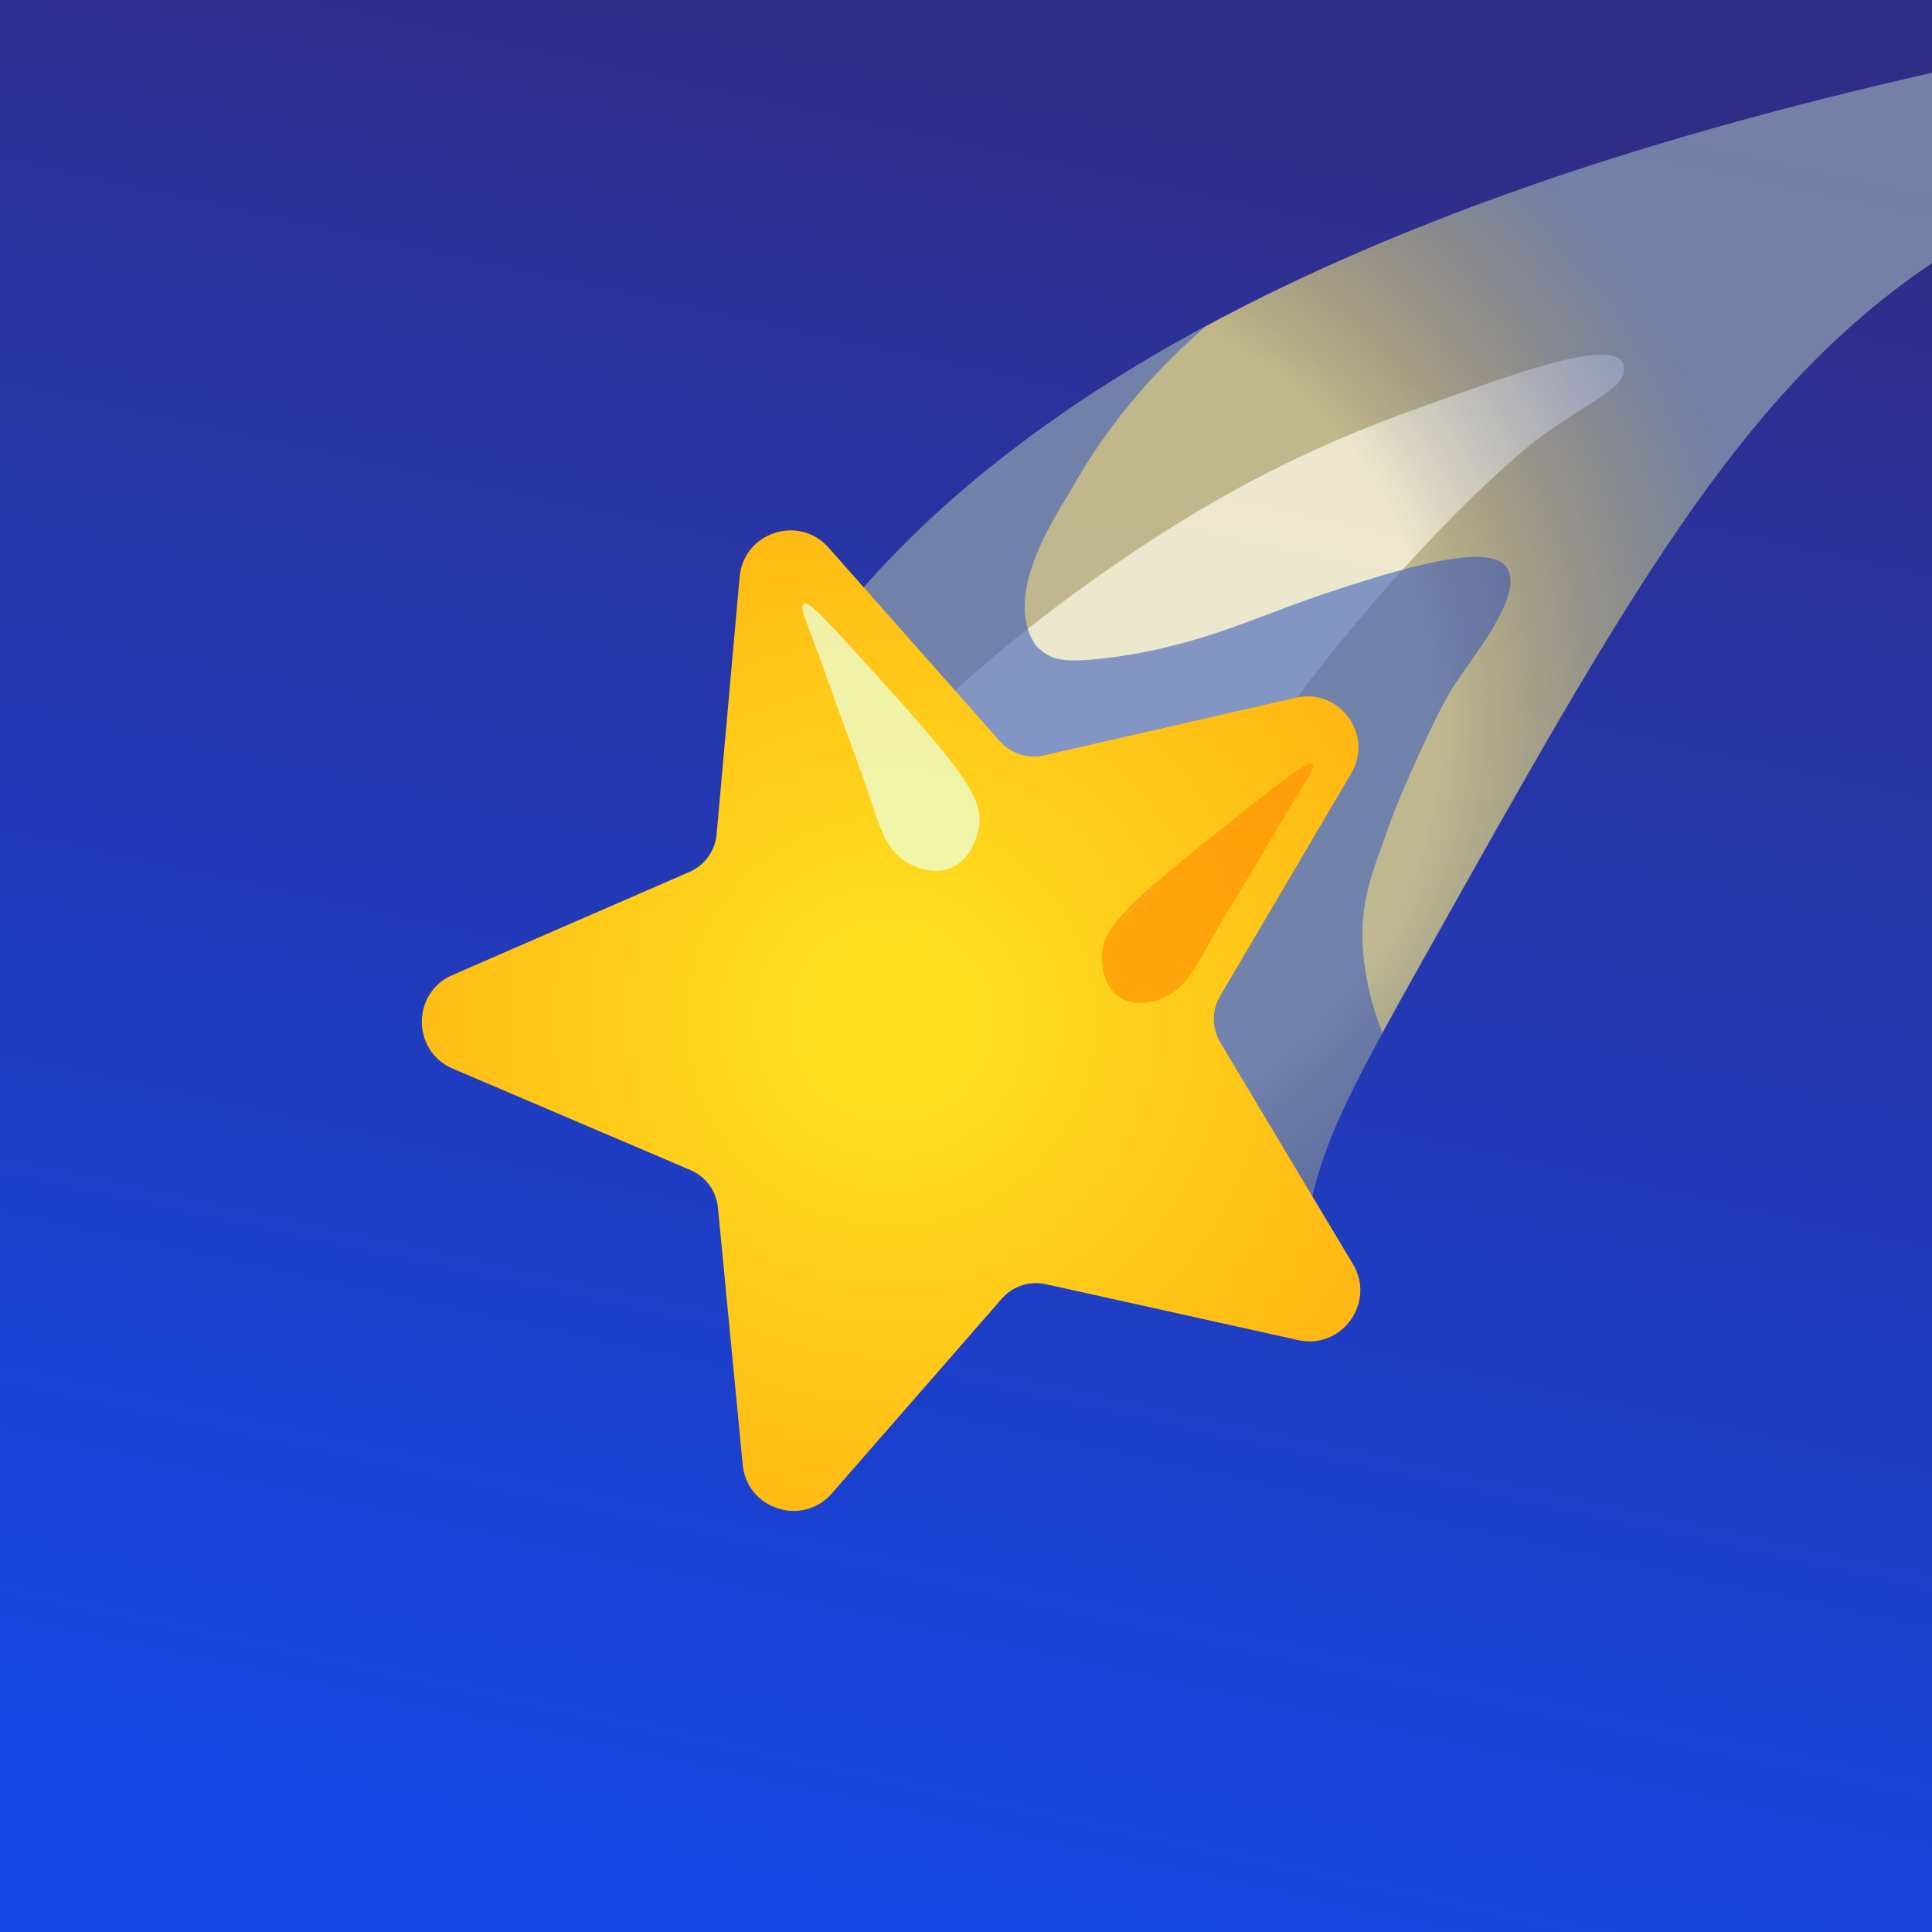
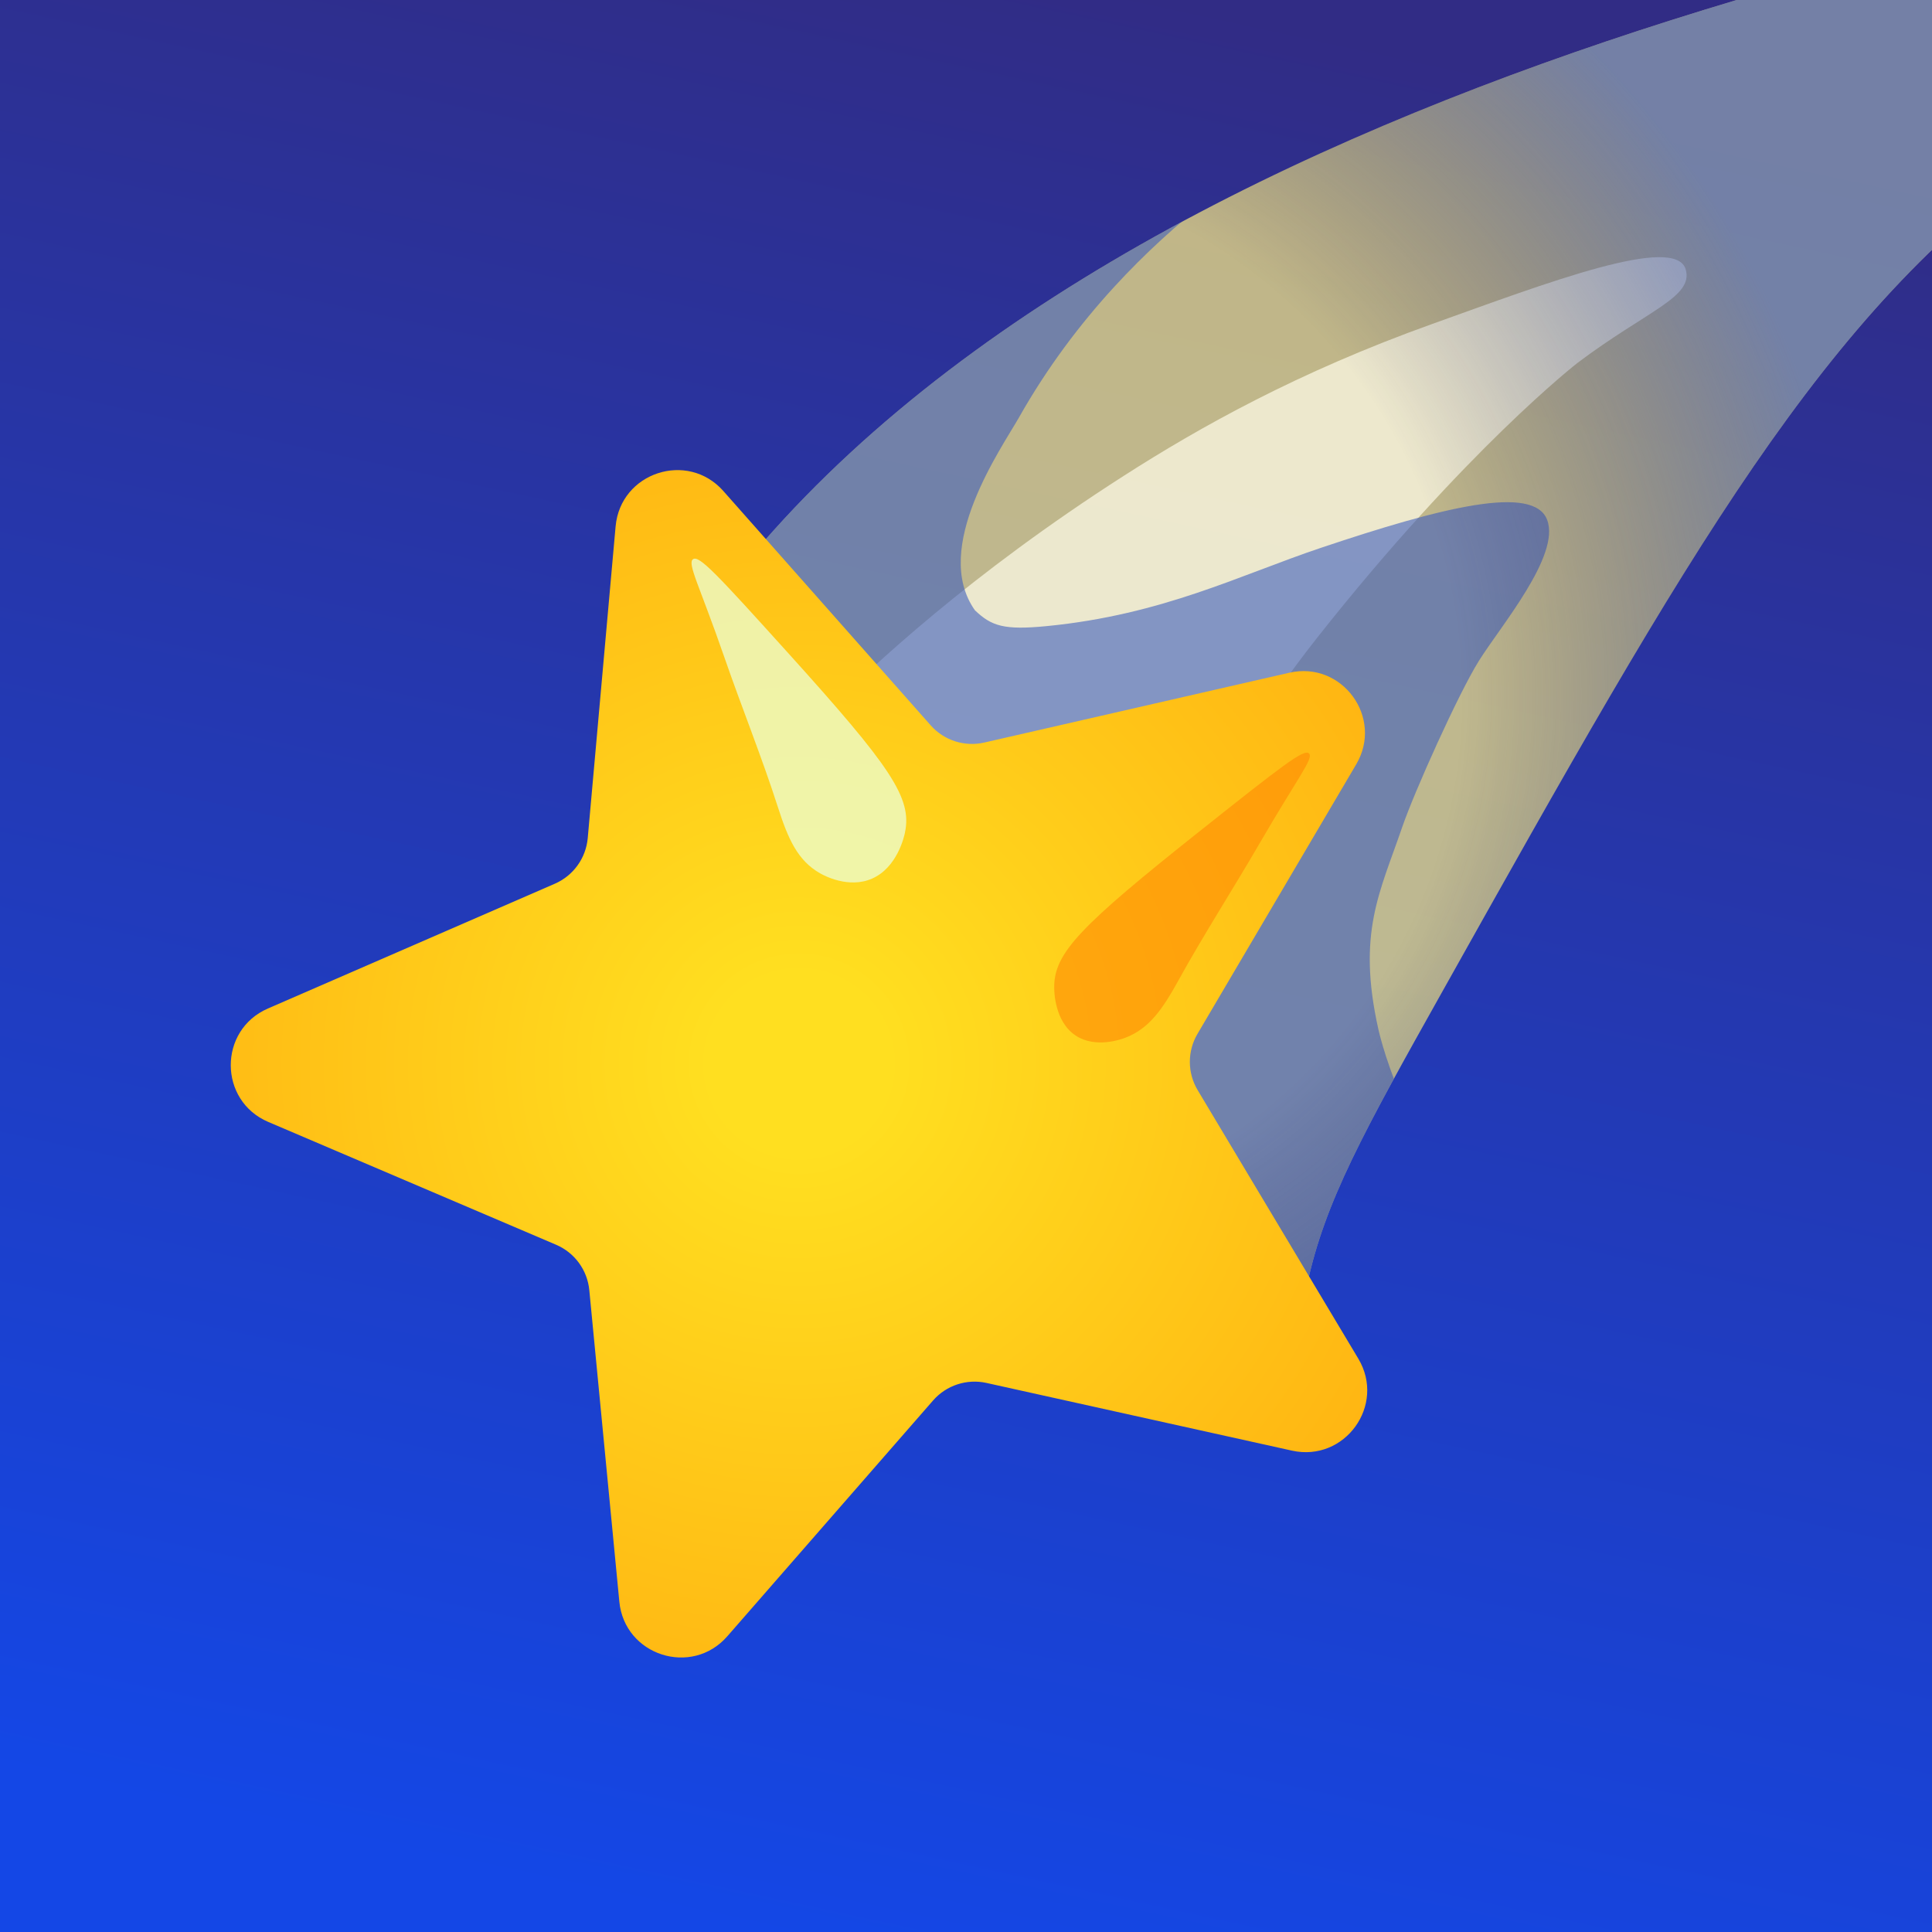
<svg xmlns="http://www.w3.org/2000/svg" width="1080" height="1080" viewBox="0 0 1080 1080" fill="none">
-   <g clip-path="url(#clip0_1_2)">
-     <rect width="1080" height="1080" fill="url(#paint0_linear_1_2)" />
-     <path d="M454.62 363.63C445.27 376.56 387.72 457.57 412.91 493.23C432.27 520.64 482.36 495.58 559.86 530.27C605.83 550.85 634.17 580.34 640.25 586.66C698.08 646.71 702.47 719.84 717.8 717.67C725.94 716.52 727.79 695.45 732.56 672.98C740.79 634.14 758.95 601.73 795.26 536.92C909.73 332.63 970.92 223.72 1073.33 151.6C1115.32 122.03 1147.77 110.25 1476.53 61.23C1531.22 53.08 1740.35 18.57 1988.97 -31.13C2049.6 -43.25 2080.32 -49.88 2079.84 -54.96C2078.41 -70.26 1795.85 -62.52 1518.24 -31.13C1457.81 -24.29 1385.41 -16.11 1290.32 0.15C1068.14 38.14 633.04 116.96 454.62 363.63Z" fill="#FFF085" fill-opacity="0.7" />
-     <path d="M511.43 407.39C475.75 442.76 420.05 504.82 429.96 518.33C433.25 522.82 441.77 519.23 487.48 509.26C550.3 495.56 558.84 496.83 565.85 500.68C586.59 512.07 589.64 543.62 592.66 579.63C597.99 643.16 584.25 685.69 588.19 686.89C596.25 689.33 633.35 505.63 737.16 374.06C805.8 287.06 857.5 247 857.5 247C889.52 222.86 910.919 216.76 907.5 204C903.015 187.26 843.12 210.16 790.5 229C728.34 251.25 682.9 276.8 648.06 299.12C576.9 344.7 531.7 387.3 511.44 407.38L511.43 407.39Z" fill="#FEFCE8" fill-opacity="0.71" />
-     <mask id="mask0_1_2" style="mask-type:luminance" maskUnits="userSpaceOnUse" x="406" y="-63" width="1674" height="781">
-       <path d="M454.62 363.63C445.27 376.56 387.72 457.57 412.91 493.23C432.27 520.64 482.36 495.58 559.86 530.27C605.83 550.85 634.17 580.34 640.25 586.66C698.08 646.71 702.47 719.84 717.8 717.67C725.94 716.52 727.79 695.45 732.56 672.98C740.79 634.14 758.95 601.73 795.26 536.92C909.73 332.63 970.92 223.72 1073.33 151.6C1115.32 122.03 1147.77 110.25 1476.53 61.23C1531.22 53.08 1740.35 18.57 1988.97 -31.13C2049.6 -43.25 2080.32 -49.88 2079.84 -54.96C2078.41 -70.26 1795.85 -62.52 1518.24 -31.13C1457.81 -24.29 1385.41 -16.11 1290.32 0.15C1068.14 38.14 633.04 116.96 454.62 363.63Z" fill="white" />
+   <g clip-path="url(#clip0_4_2)">
+     <rect width="1080" height="1080" fill="url(#paint0_linear_4_2)" />
+     <path d="M393.968 344.098C382.645 359.755 312.954 457.855 343.459 501.038C366.903 534.231 427.56 503.884 521.409 545.892C577.077 570.814 611.396 606.525 618.759 614.179C688.789 686.897 694.105 775.455 712.669 772.827C722.526 771.434 724.766 745.919 730.543 718.709C740.509 671.675 762.5 632.428 806.47 553.945C945.089 306.558 1019.19 174.672 1143.2 87.337C1194.05 51.529 1233.35 37.264 1631.46 -22.098C1697.69 -31.967 1950.94 -73.757 2252.01 -133.942C2325.43 -148.619 2362.63 -156.647 2362.05 -162.799C2360.32 -181.327 2018.15 -171.954 1681.97 -133.942C1608.79 -125.659 1521.12 -115.753 1405.97 -96.063C1136.92 -50.059 610.028 45.389 393.968 344.098Z" fill="#FFF085" fill-opacity="0.7" />
+     <path d="M462.763 397.089C419.556 439.921 352.105 515.073 364.106 531.433C368.09 536.871 378.407 532.523 433.76 520.45C509.833 503.86 520.174 505.398 528.663 510.06C553.779 523.853 557.472 562.059 561.129 605.665C567.584 682.598 550.945 734.1 555.716 735.553C565.477 738.508 610.403 516.054 736.113 356.728C819.234 251.374 881.84 202.863 881.84 202.863C920.615 173.63 946.529 166.243 942.389 150.792C936.957 130.52 864.427 158.251 800.706 181.066C725.433 208.009 670.406 238.95 628.216 265.978C542.044 321.174 487.309 372.761 462.775 397.077L462.763 397.089Z" fill="#FEFCE8" fill-opacity="0.71" />
+     <mask id="mask0_4_2" style="mask-type:luminance" maskUnits="userSpaceOnUse" x="335" y="-172" width="2028" height="945">
+       <path d="M393.968 344.098C382.645 359.755 312.954 457.855 343.459 501.038C366.903 534.231 427.56 503.884 521.409 545.892C577.077 570.814 611.396 606.525 618.759 614.179C688.789 686.897 694.105 775.455 712.669 772.827C722.526 771.434 724.766 745.919 730.543 718.709C740.509 671.675 762.5 632.428 806.47 553.945C945.089 306.558 1019.19 174.672 1143.2 87.337C1194.05 51.529 1233.35 37.264 1631.46 -22.098C1697.69 -31.967 1950.94 -73.757 2252.01 -133.942C2325.43 -148.619 2362.63 -156.647 2362.05 -162.799C2360.32 -181.327 2018.15 -171.954 1681.97 -133.942C1608.79 -125.659 1521.12 -115.753 1405.97 -96.063C1136.92 -50.059 610.028 45.389 393.968 344.098Z" fill="white" />
    </mask>
-     <g mask="url(#mask0_1_2)">
-       <path d="M733.95 138.08C735.84 141.58 652.2 179.24 599.69 272.15C591.78 286.14 559 332.48 579.33 361.2C587 368.5 592.73 370.435 612.5 368.5C665.94 363.27 701.64 344.95 738.72 332.48C795.21 313.49 837.34 303 843.5 319.5C849.66 336 822 368.5 812 384.5C802.536 399.642 782.144 445 776.5 461.5C766.238 491.5 755.67 510.12 765.53 554.44C766.51 558.84 781.01 620.41 825.86 647.54C912.96 700.24 1057.83 588.8 1062.72 596.89C1069.53 608.18 834.19 902.46 574.11 828.53C404.87 780.42 269.18 588.84 301.25 426.92C347.39 194.05 729.41 129.72 733.93 138.08H733.95Z" fill="#3F5DBC" fill-opacity="0.6" />
+     <g mask="url(#mask0_4_2)">
+       <path d="M732.226 70.965C734.515 75.203 633.23 120.808 569.642 233.319C560.063 250.26 520.368 306.376 544.987 341.155C554.275 349.995 561.214 352.338 585.155 349.995C649.868 343.662 693.1 321.477 738.002 306.376C806.409 283.38 857.428 270.677 864.887 290.658C872.346 310.639 838.851 349.995 826.742 369.37C815.281 387.707 790.587 442.634 783.752 462.614C771.326 498.943 758.528 521.491 770.468 575.161C771.655 580.49 789.214 655.048 843.525 687.902C949 751.72 1124.43 616.77 1130.35 626.567C1138.6 640.238 853.613 996.6 538.666 907.074C333.722 848.815 169.407 616.818 208.242 420.739C264.116 138.743 726.728 60.841 732.202 70.965H732.226Z" fill="#3F5DBC" fill-opacity="0.6" />
    </g>
-     <path d="M454.62 363.63C445.27 376.56 387.72 457.57 412.91 493.23C432.27 520.64 482.36 495.58 559.86 530.27C605.83 550.85 634.17 580.34 640.25 586.66C698.08 646.71 702.47 719.84 717.8 717.67C725.94 716.52 727.79 695.45 732.56 672.98C740.79 634.14 758.95 601.73 795.26 536.92C909.73 332.63 970.92 223.72 1073.33 151.6C1115.32 122.03 1147.77 110.25 1476.53 61.23C1531.22 53.08 1740.35 18.57 1988.97 -31.13C2049.6 -43.25 2080.32 -49.88 2079.84 -54.96C2078.41 -70.26 1795.85 -62.52 1518.24 -31.13C1457.81 -24.29 1385.41 -16.11 1290.32 0.15C1068.14 38.14 633.04 116.96 454.62 363.63Z" fill="url(#paint1_radial_1_2)" />
-     <path d="M463.2 306.15L558.92 414.32C565.09 421.29 574.57 424.33 583.64 422.26L724.44 390.03C748.82 384.45 768.05 410.73 755.36 432.28L682.06 556.75C677.34 564.77 677.37 574.73 682.15 582.71L756.31 706.66C769.15 728.12 750.1 754.53 725.68 749.12L584.66 717.87C575.57 715.86 566.11 718.97 560 725.98L465.03 834.82C448.59 853.66 417.58 843.71 415.18 818.81L401.32 675.03C400.43 665.77 394.55 657.73 385.99 654.08L253.13 597.39C230.13 587.58 230.01 555.01 252.95 545.03L385.41 487.42C393.94 483.71 399.77 475.63 400.6 466.36L413.46 322.49C415.69 297.58 446.62 287.41 463.2 306.14V306.15Z" fill="url(#paint2_radial_1_2)" />
-     <path d="M547.06 463.74C546.66 465.68 543.46 479.98 531.83 485.07C520.97 489.83 509.57 483.59 507.83 482.6C497.43 476.7 493.03 466.54 488.46 452.31C480.94 428.88 471.68 406.05 463.63 382.79C452.3 350.05 446.36 339.48 449.23 337.6C452.08 335.74 460.32 344.61 493.42 381.28C540.6 433.54 550.35 447.84 547.05 463.72L547.06 463.74Z" fill="#ECFCCA" fill-opacity="0.8" />
-     <path d="M615.93 534.94C615.91 536.86 615.99 551.03 625.87 557.53C635.09 563.6 647.07 559.18 648.91 558.47C659.88 554.24 666.08 545.09 673.28 532.05C685.13 510.58 698.49 489.92 710.8 468.7C728.13 438.82 735.87 429.47 733.55 427.28C731.25 425.1 721.7 432.49 683.13 463.14C628.15 506.83 616.07 519.22 615.93 534.93V534.94Z" fill="#FF8904" fill-opacity="0.6" />
+     <path d="M393.968 344.098C382.645 359.755 312.954 457.855 343.459 501.038C366.903 534.231 427.56 503.884 521.409 545.892C577.077 570.814 611.396 606.525 618.759 614.179C688.789 686.897 694.105 775.455 712.669 772.827C722.526 771.434 724.766 745.919 730.543 718.709C740.509 671.675 762.5 632.428 806.47 553.945C945.089 306.558 1019.19 174.672 1143.2 87.337C1194.05 51.529 1233.35 37.264 1631.46 -22.098C1697.69 -31.967 1950.94 -73.757 2252.01 -133.942C2325.43 -148.619 2362.63 -156.647 2362.05 -162.799C2360.32 -181.327 2018.15 -171.954 1681.97 -133.942C1608.79 -125.659 1521.12 -115.753 1405.97 -96.063C1136.92 -50.059 610.028 45.389 393.968 344.098Z" fill="url(#paint1_radial_4_2)" />
+     <path d="M404.358 274.491L520.271 405.481C527.743 413.922 539.223 417.603 550.206 415.096L720.71 376.067C750.233 369.31 773.52 401.134 758.153 427.23L669.389 577.959C663.673 587.671 663.71 599.732 669.498 609.395L759.303 759.494C774.852 785.481 751.783 817.463 722.211 810.911L551.441 773.069C540.434 770.635 528.978 774.401 521.579 782.89L406.574 914.691C386.666 937.505 349.114 925.456 346.207 895.303L329.424 721.191C328.346 709.978 321.225 700.242 310.86 695.822L149.971 627.172C122.119 615.293 121.974 575.852 149.753 563.766L310.157 494.003C320.487 489.51 327.547 479.725 328.552 468.5L344.125 294.279C346.825 264.113 384.28 251.798 404.358 274.479V274.491Z" fill="url(#paint2_radial_4_2)" />
+     <path d="M505.909 465.327C505.425 467.676 501.55 484.993 487.466 491.157C474.315 496.921 460.51 489.365 458.403 488.166C445.809 481.021 440.481 468.718 434.947 451.486C425.841 423.113 414.627 395.467 404.879 367.3C391.159 327.653 383.965 314.853 387.441 312.576C390.892 310.324 400.871 321.065 440.953 365.471C498.087 428.756 509.893 446.073 505.897 465.303L505.909 465.327Z" fill="#ECFCCA" fill-opacity="0.8" />
+     <path d="M589.308 551.548C589.284 553.873 589.381 571.032 601.345 578.903C612.511 586.254 627.018 580.901 629.246 580.041C642.53 574.919 650.038 563.839 658.757 548.048C673.107 522.048 689.286 497.03 704.192 471.333C725.178 435.15 734.551 423.827 731.742 421.175C728.957 418.535 717.392 427.484 670.685 464.6C604.106 517.507 589.478 532.511 589.308 551.535V551.548Z" fill="#FF8904" fill-opacity="0.6" />
  </g>
  <defs>
-     <linearGradient id="paint0_linear_1_2" x1="423.033" y1="1080" x2="656.967" y2="-6.65296e-06" gradientUnits="userSpaceOnUse">
+     <linearGradient id="paint0_linear_4_2" x1="423.033" y1="1080" x2="656.967" y2="-6.65296e-06" gradientUnits="userSpaceOnUse">
      <stop stop-color="#1447E6" />
      <stop offset="1" stop-color="#312C85" />
    </linearGradient>
-     <radialGradient id="paint1_radial_1_2" cx="0" cy="0" r="1" gradientUnits="userSpaceOnUse" gradientTransform="translate(558.5 400.5) rotate(-25.996) scale(427.781 427.781)">
+     <radialGradient id="paint1_radial_4_2" cx="0" cy="0" r="1" gradientUnits="userSpaceOnUse" gradientTransform="translate(519.763 388.746) rotate(-25.996) scale(518.027 518.027)">
      <stop stop-color="#0B0A1F" stop-opacity="0" />
      <stop offset="0.573" stop-color="#1E1B52" stop-opacity="0" />
      <stop offset="1" stop-color="#3F5DBC" stop-opacity="0.6" />
    </radialGradient>
-     <radialGradient id="paint2_radial_1_2" cx="0" cy="0" r="1" gradientUnits="userSpaceOnUse" gradientTransform="translate(498.13 570.56) rotate(4.79093) scale(681.752 681.752)">
+     <radialGradient id="paint2_radial_4_2" cx="0" cy="0" r="1" gradientUnits="userSpaceOnUse" gradientTransform="translate(446.657 594.682) rotate(4.79093) scale(825.576 825.576)">
      <stop offset="0.06" stop-color="#FFDF20" />
      <stop offset="0.874" stop-color="#FF8904" />
    </radialGradient>
-     <clipPath id="clip0_1_2">
+     <clipPath id="clip0_4_2">
      <rect width="1080" height="1080" fill="white" />
    </clipPath>
  </defs>
</svg>
